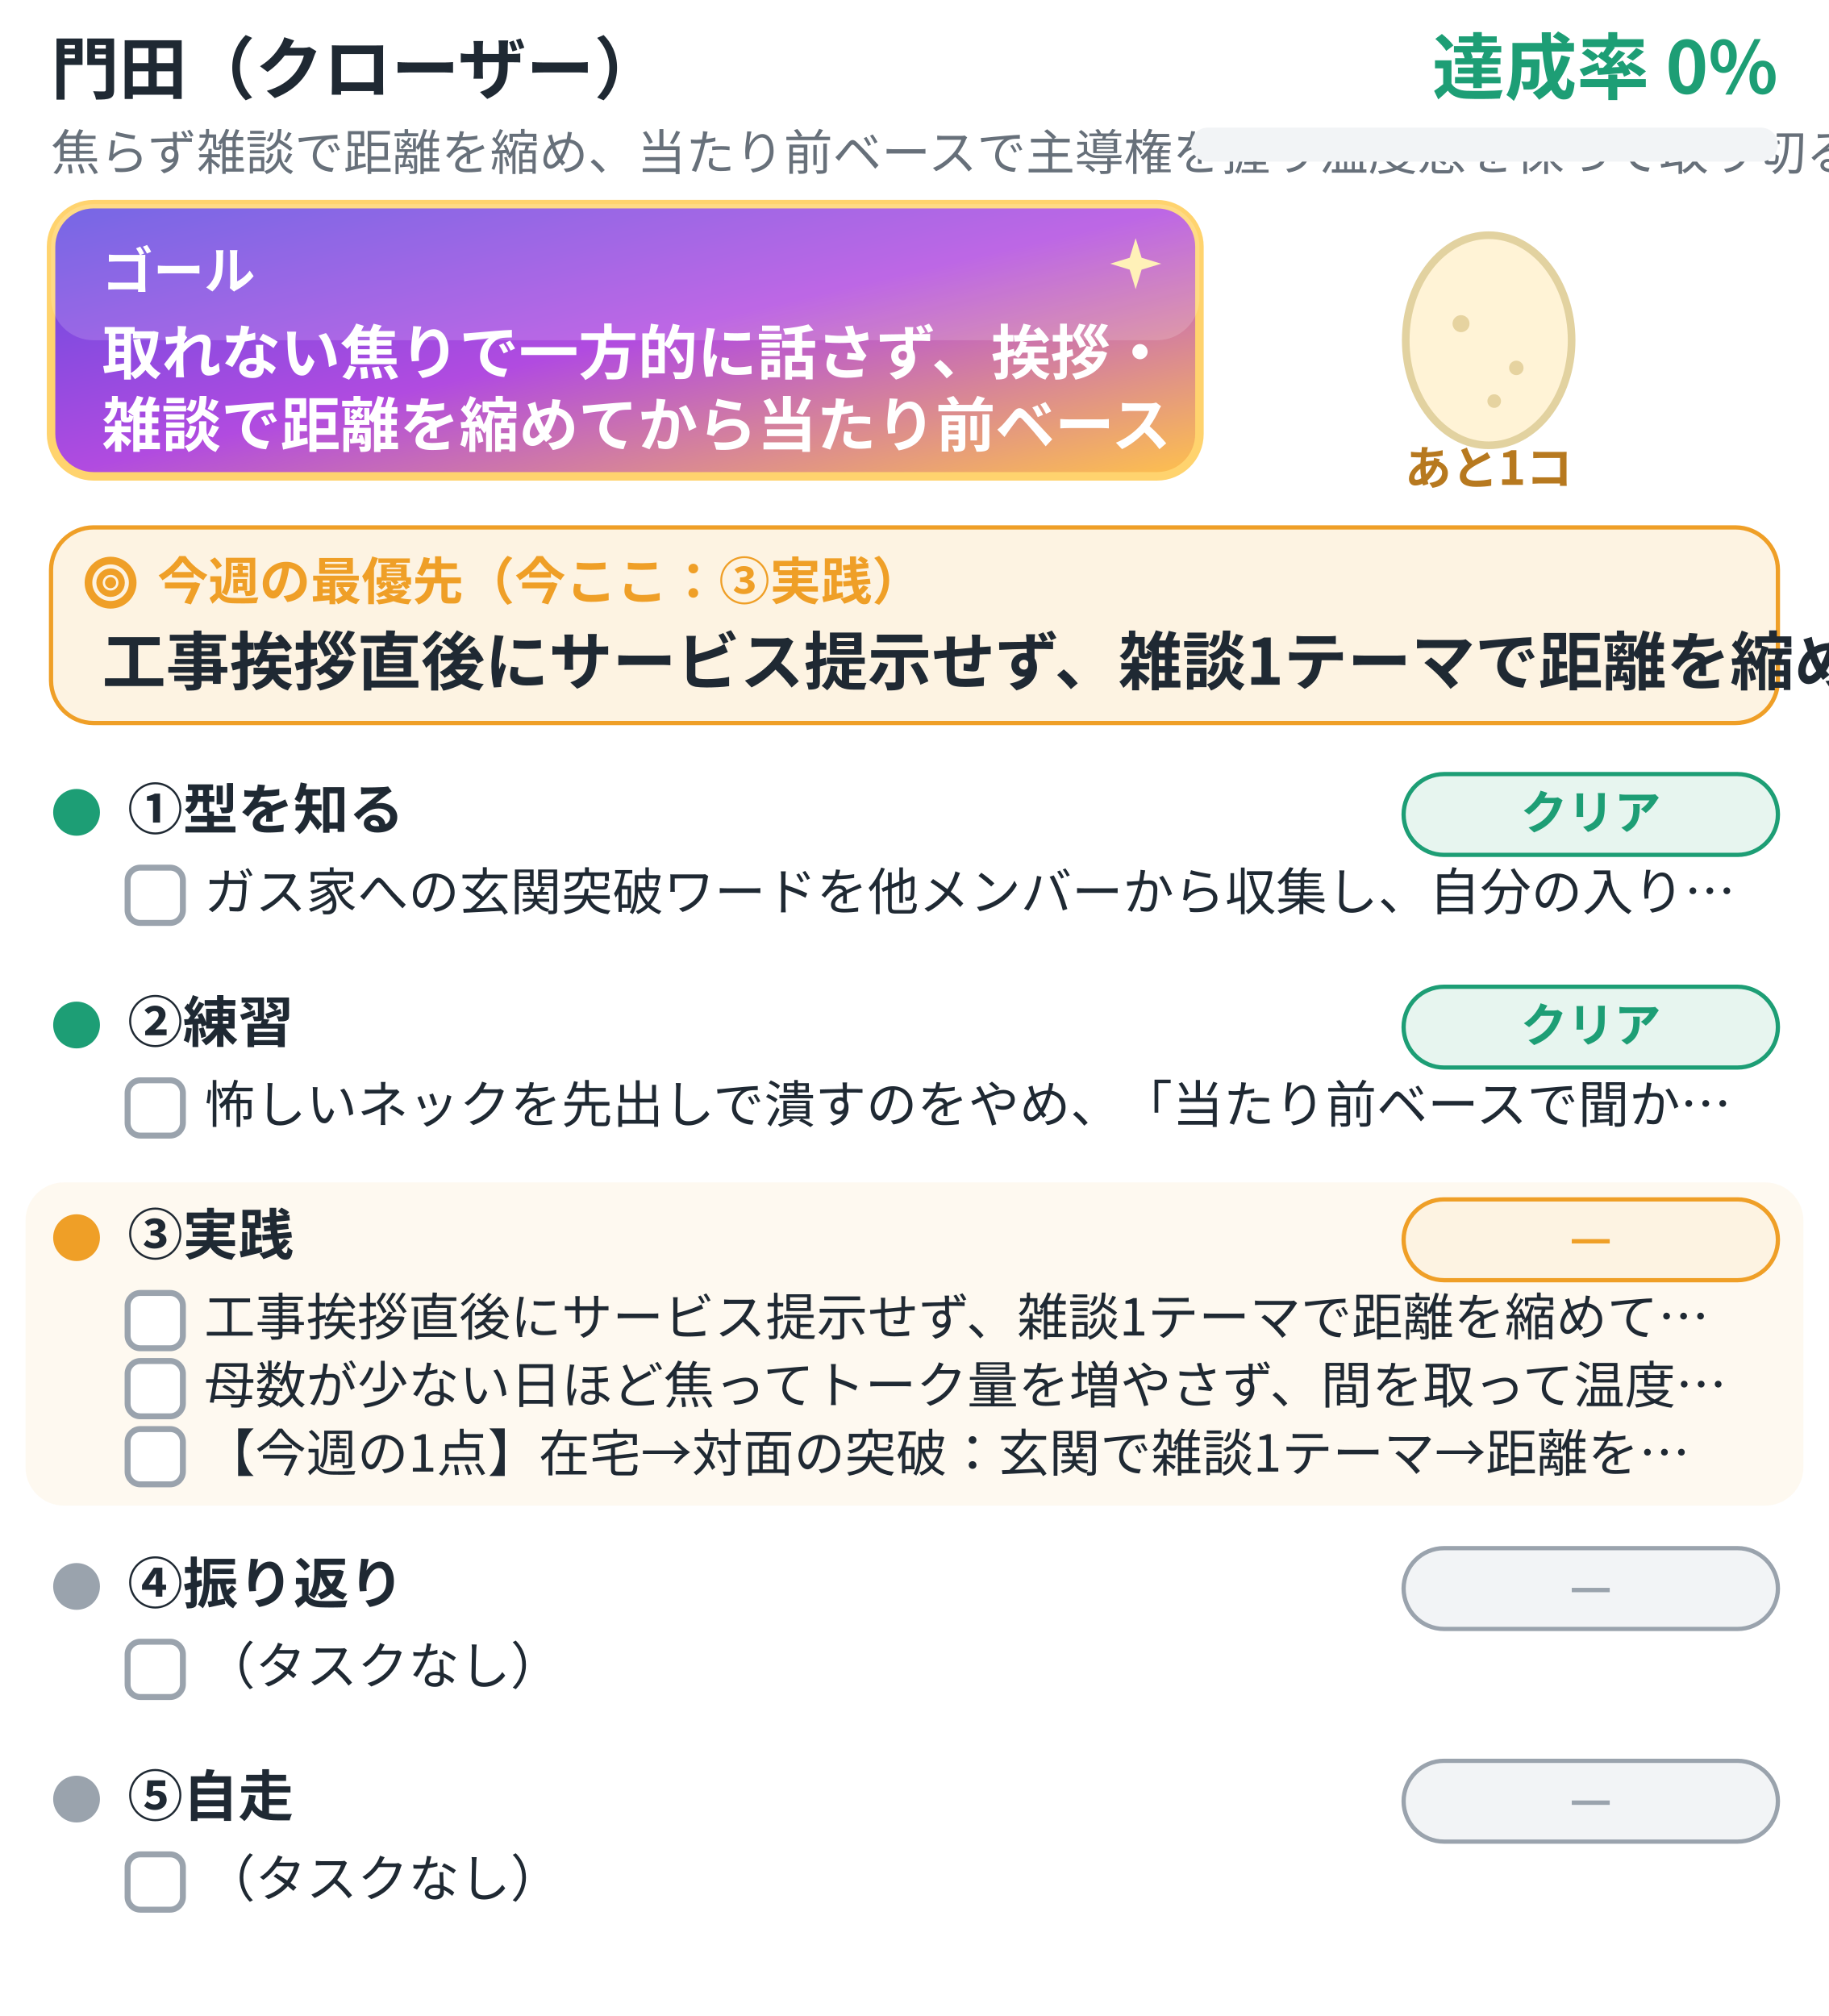
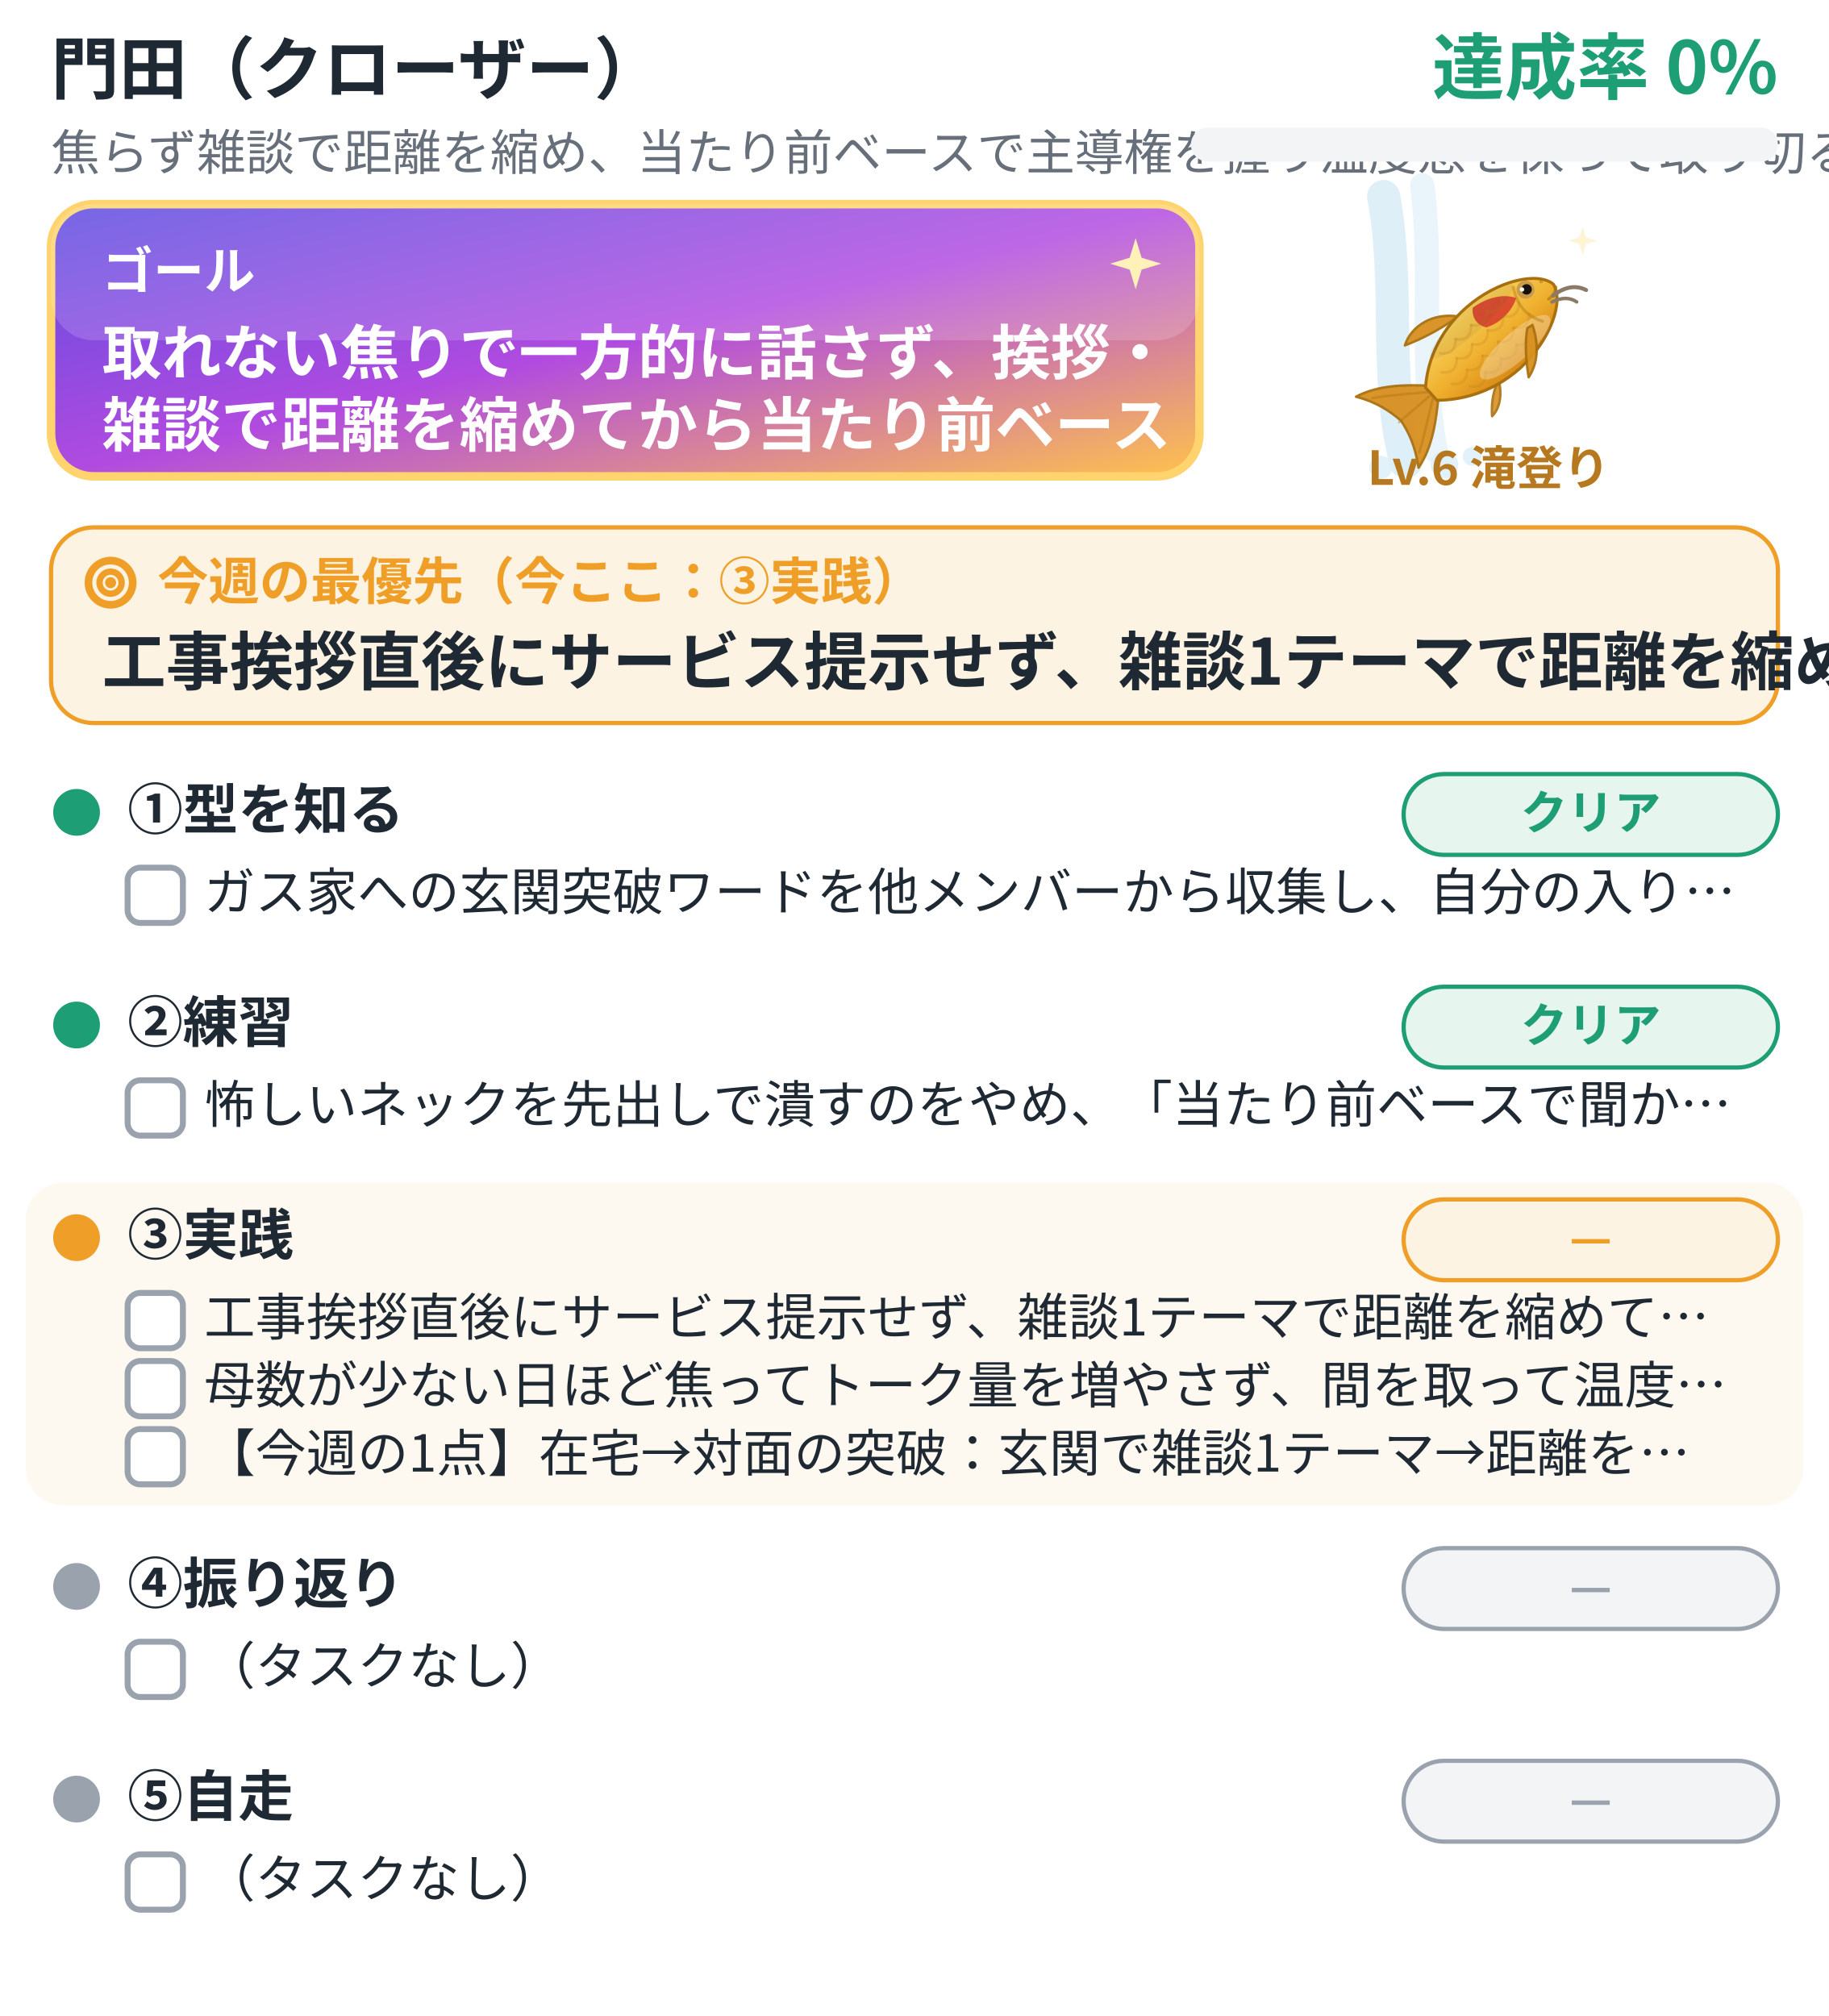
- <svg xmlns="http://www.w3.org/2000/svg" viewBox="0 0 430 474" font-family="Hiragino Sans, 'Noto Sans CJK JP', 'Yu Gothic', sans-serif" width="430" height="474">
+ <svg xmlns="http://www.w3.org/2000/svg" viewBox="0 0 430 474" font-family="Hiragino Sans, 'Noto Sans CJK JP', 'Yu Gothic', IPAGothic, sans-serif" width="430" height="474">
  <defs>
    <linearGradient id="goalGrad" x1="0" y1="0" x2="1" y2="1">
      <stop offset="0" stop-color="#5B4BE0" />
      <stop offset="0.5" stop-color="#B14BE0" />
      <stop offset="1" stop-color="#FFC24B" />
    </linearGradient>
    <linearGradient id="phx" x1="0" y1="0" x2="0" y2="1">
      <stop offset="0" stop-color="#FFE259" />
      <stop offset="0.5" stop-color="#FF9A00" />
      <stop offset="1" stop-color="#FF3D00" />
    </linearGradient>
    <linearGradient id="phx2" x1="0" y1="0" x2="0" y2="1">
      <stop offset="0" stop-color="#FFF0A0" />
      <stop offset="1" stop-color="#FF7A00" />
    </linearGradient>
    <linearGradient id="hen" x1="0" y1="0" x2="1" y2="1">
      <stop offset="0" stop-color="#37C9B0" />
      <stop offset="0.6" stop-color="#3DA0E8" />
      <stop offset="1" stop-color="#7A5BE0" />
    </linearGradient>
    <linearGradient id="pcock" x1="0" y1="0" x2="0" y2="1">
      <stop offset="0" stop-color="#2BD0C0" />
      <stop offset="0.55" stop-color="#2E8FD0" />
      <stop offset="1" stop-color="#2E4BB0" />
    </linearGradient>
    <linearGradient id="gold" x1="0" y1="0" x2="0" y2="1">
      <stop offset="0" stop-color="#FFF0A8" />
      <stop offset="0.5" stop-color="#F2C230" />
      <stop offset="1" stop-color="#C8901A" />
    </linearGradient>
+     <linearGradient id="fishBlu" x1="0" y1="0" x2="0" y2="1">
+       <stop offset="0" stop-color="#6FA9CC" />
+       <stop offset="0.55" stop-color="#A8CFE3" />
+       <stop offset="1" stop-color="#E4F1F7" />
+     </linearGradient>
+     <linearGradient id="fishWht" x1="0" y1="0" x2="0" y2="1">
+       <stop offset="0" stop-color="#FFFFFF" />
+       <stop offset="0.6" stop-color="#F2F4F5" />
+       <stop offset="1" stop-color="#D8DFE4" />
+     </linearGradient>
+     <linearGradient id="fishGld" x1="0" y1="0" x2="0" y2="1">
+       <stop offset="0" stop-color="#F8D25C" />
+       <stop offset="0.55" stop-color="#EFAF2E" />
+       <stop offset="1" stop-color="#D88A15" />
+     </linearGradient>
+     <linearGradient id="drgBlu" x1="0" y1="0" x2="1" y2="1">
+       <stop offset="0" stop-color="#55D0CF" />
+       <stop offset="0.5" stop-color="#2E86C8" />
+       <stop offset="1" stop-color="#4353C0" />
+     </linearGradient>
+     <linearGradient id="drgGld" x1="0" y1="0" x2="0" y2="1">
+       <stop offset="0" stop-color="#F9DC74" />
+       <stop offset="0.45" stop-color="#EEB53A" />
+       <stop offset="1" stop-color="#B87A12" />
+     </linearGradient>
+     <linearGradient id="eggG" x1="0" y1="0" x2="0" y2="1">
+       <stop offset="0" stop-color="#FFF9E8" />
+       <stop offset="1" stop-color="#EFD9A8" />
+     </linearGradient>
+     <radialGradient id="glowG">
+       <stop offset="0" stop-color="#FFE9A0" stop-opacity="0.75" />
+       <stop offset="1" stop-color="#FFE9A0" stop-opacity="0" />
+     </radialGradient>
  </defs>
  <rect x="0" y="0" width="430" height="474" fill="#fff" />
  <text x="12" y="22" font-size="16" font-weight="700" fill="#1F2933">門田（クローザー）</text>
  <text x="12" y="40" font-size="11.5" fill="#67707A">焦らず雑談で距離を縮め、当たり前ベースで主導権を握り温度感を保って取り切る</text>
  <text x="418" y="22" text-anchor="end" font-size="17" font-weight="700" fill="#1D9E75">達成率 0%</text>
  <rect x="280" y="30" width="138" height="8" rx="4" fill="#F2F4F6" />
  <rect x="280" y="30" width="0" height="8" rx="4" fill="#1D9E75" />
  <rect x="12" y="48" width="270" height="64" rx="10" fill="url(#goalGrad)" stroke="#FFD36E" stroke-width="2" />
  <rect x="12" y="48" width="270" height="32.0" rx="10" fill="#fff" opacity="0.16" />
  <text x="24" y="68" font-size="12" font-weight="700" fill="#fff">ゴール</text>
  <polygon points="267.0,56.0 268.4,60.6 273.0,62.0 268.4,63.4 267.0,68.0 265.6,63.4 261.0,62.0 265.6,60.6" fill="#FFF1B8" />
  <text x="24" y="88" font-size="14" font-weight="600" fill="#fff">取れない焦りで一方的に話さず、挨拶・</text>
  <text x="24" y="105" font-size="14" font-weight="600" fill="#fff">雑談で距離を縮めてから当たり前ベース</text>
-   <ellipse cx="350.0" cy="80.0" rx="19.5" ry="24.7" fill="#FFF3D6" />
-   <ellipse cx="350.0" cy="80.0" rx="19.5" ry="24.7" fill="none" stroke="#E2D2A0" stroke-width="1.8" />
-   <circle cx="343.5" cy="76.1" r="2.0" fill="#E6D3A0" />
-   <circle cx="356.5" cy="86.5" r="1.7" fill="#E6D3A0" />
-   <circle cx="351.3" cy="94.3" r="1.6" fill="#E6D3A0" />
-   <text x="350" y="114" text-anchor="middle" font-size="11" font-weight="700" fill="#B7791F">あと1コ</text>
+   <g transform="translate(350,80) scale(1.3)">
+     <path d="M-19,-26 C-16,-10 -19,6 -15,22" fill="none" stroke="#BFE0F2" stroke-width="6" stroke-linecap="round" stroke-linejoin="round" opacity="0.5" />
+     <path d="M-12,-28 C-10,-12 -12.6,4 -9.6,20" fill="none" stroke="#CFE8F6" stroke-width="4.4" stroke-linecap="round" stroke-linejoin="round" opacity="0.45" />
+     <circle cx="-15" cy="20" r="3.2" fill="#DDF0FA" opacity="0.85" />
+     <circle cx="-8" cy="22.5" r="2.5" fill="#DDF0FA" opacity="0.85" />
+     <circle cx="-19.5" cy="23" r="2.1" fill="#DDF0FA" opacity="0.85" />
+     <circle cx="-3" cy="21" r="1.7" fill="#DDF0FA" opacity="0.85" />
+     <g transform="rotate(-42) scale(0.9)">
+       <path d="M-14.8,-1 C-18.6,-4.8 -22.6,-8.2 -27.4,-9.4 C-24.9,-5.6 -24.3,-2.6 -23.9,0.2 C-24.3,2.9 -25.1,5.8 -27.6,9.6 C-22.7,8.4 -18.6,4.9 -14.8,1.4 Z" fill="#D89020" stroke="#A9700F" stroke-width="0.5" stroke-linecap="round" stroke-linejoin="round" opacity="0.95" />
+       <path d="M-16,-0.4 C-19.5,-3 -22.4,-5.3 -25.2,-7" fill="none" stroke="#A9700F" stroke-width="0.5" stroke-linecap="round" stroke-linejoin="round" opacity="0.4" />
+       <path d="M-16.4,0.4 C-19.8,0.3 -22,0.2 -24.4,0.2" fill="none" stroke="#A9700F" stroke-width="0.5" stroke-linecap="round" stroke-linejoin="round" opacity="0.4" />
+       <path d="M-16,1.1 C-19.5,3.4 -22.3,5.5 -25.4,7.4" fill="none" stroke="#A9700F" stroke-width="0.5" stroke-linecap="round" stroke-linejoin="round" opacity="0.4" />
+       <path d="M-1.4,-7.7 C-4.6,-11.6 -9.6,-12.6 -13.2,-10.5 C-9.9,-9.2 -5.8,-8.2 -2.6,-7.8 Z" fill="#D89020" stroke="#A9700F" stroke-width="0.5" stroke-linecap="round" stroke-linejoin="round" opacity="0.95" />
+       <path d="M-4.2,7.9 C-5.8,10.5 -7.9,11.7 -9.7,11.8 C-8.1,9.8 -6.6,8.6 -5,7.8 Z" fill="#D89020" stroke="#A9700F" stroke-width="0.5" stroke-linecap="round" stroke-linejoin="round" opacity="0.9" />
+       <path d="M17.2,0.3 C16.6,-3.6 9.5,-7.8 1,-7.9 C-6.8,-8 -12.6,-4.6 -15.8,-1.4 L-15.8,2 C-12.6,4.9 -6.8,8.4 1,8.4 C9.5,8.3 16.6,4.2 17.2,0.3 Z" fill="url(#fishGld)" stroke="#A9700F" stroke-width="0.6" stroke-linecap="round" stroke-linejoin="round" />
+       <path d="M2,-7 C5.8,-6.6 8.6,-4.8 9.8,-2.6 C7.4,-1.2 4.2,-1 1.4,-2.2 C0.2,-3.9 0.6,-5.8 2,-7 Z" fill="#D8402C" opacity="0.9" />
+       <path d="M-9,-4.6 q2.1,2.4 4.2,0" fill="none" stroke="#B87A12" stroke-width="0.55" stroke-linecap="round" stroke-linejoin="round" opacity="0.22" />
+       <path d="M-4.8,-4.6 q2.1,2.4 4.2,0" fill="none" stroke="#B87A12" stroke-width="0.55" stroke-linecap="round" stroke-linejoin="round" opacity="0.22" />
+       <path d="M-0.6,-4.6 q2.1,2.4 4.2,0" fill="none" stroke="#B87A12" stroke-width="0.55" stroke-linecap="round" stroke-linejoin="round" opacity="0.22" />
+       <path d="M3.6,-4.6 q2.1,2.4 4.2,0" fill="none" stroke="#B87A12" stroke-width="0.55" stroke-linecap="round" stroke-linejoin="round" opacity="0.22" />
+       <path d="M-11.4,-1.6 q2.1,2.4 4.2,0" fill="none" stroke="#B87A12" stroke-width="0.55" stroke-linecap="round" stroke-linejoin="round" opacity="0.22" />
+       <path d="M-7.2,-1.6 q2.1,2.4 4.2,0" fill="none" stroke="#B87A12" stroke-width="0.55" stroke-linecap="round" stroke-linejoin="round" opacity="0.22" />
+       <path d="M-3,-1.6 q2.1,2.4 4.2,0" fill="none" stroke="#B87A12" stroke-width="0.55" stroke-linecap="round" stroke-linejoin="round" opacity="0.22" />
+       <path d="M1.2,-1.6 q2.1,2.4 4.2,0" fill="none" stroke="#B87A12" stroke-width="0.55" stroke-linecap="round" stroke-linejoin="round" opacity="0.22" />
+       <path d="M5.4,-1.6 q2.1,2.4 4.2,0" fill="none" stroke="#B87A12" stroke-width="0.55" stroke-linecap="round" stroke-linejoin="round" opacity="0.22" />
+       <path d="M-11.4,1.5 q2.1,2.4 4.2,0" fill="none" stroke="#B87A12" stroke-width="0.55" stroke-linecap="round" stroke-linejoin="round" opacity="0.22" />
+       <path d="M-7.2,1.5 q2.1,2.4 4.2,0" fill="none" stroke="#B87A12" stroke-width="0.55" stroke-linecap="round" stroke-linejoin="round" opacity="0.22" />
+       <path d="M-3,1.5 q2.1,2.4 4.2,0" fill="none" stroke="#B87A12" stroke-width="0.55" stroke-linecap="round" stroke-linejoin="round" opacity="0.22" />
+       <path d="M1.2,1.5 q2.1,2.4 4.2,0" fill="none" stroke="#B87A12" stroke-width="0.55" stroke-linecap="round" stroke-linejoin="round" opacity="0.22" />
+       <path d="M5.4,1.5 q2.1,2.4 4.2,0" fill="none" stroke="#B87A12" stroke-width="0.55" stroke-linecap="round" stroke-linejoin="round" opacity="0.22" />
+       <path d="M-9,4.4 q2.1,2.4 4.2,0" fill="none" stroke="#B87A12" stroke-width="0.55" stroke-linecap="round" stroke-linejoin="round" opacity="0.22" />
+       <path d="M-4.8,4.4 q2.1,2.4 4.2,0" fill="none" stroke="#B87A12" stroke-width="0.55" stroke-linecap="round" stroke-linejoin="round" opacity="0.22" />
+       <path d="M-0.6,4.4 q2.1,2.4 4.2,0" fill="none" stroke="#B87A12" stroke-width="0.55" stroke-linecap="round" stroke-linejoin="round" opacity="0.22" />
+       <path d="M3.6,4.4 q2.1,2.4 4.2,0" fill="none" stroke="#B87A12" stroke-width="0.55" stroke-linecap="round" stroke-linejoin="round" opacity="0.22" />
+       <ellipse cx="0" cy="-5.2" rx="11" ry="2.4" fill="#1F2933" opacity="0.06" />
+       <ellipse cx="3" cy="4.6" rx="9.2" ry="2.8" fill="#FFFFFF" opacity="0.28" />
+       <path d="M10.8,-4.6 C8.9,-1.4 8.9,1.6 10.6,4.4" fill="none" stroke="#A9700F" stroke-width="0.6" stroke-linecap="round" stroke-linejoin="round" opacity="0.4" />
+       <path d="M17.2,1.1 C16.4,1.8 15.4,2 14.5,1.9" fill="none" stroke="#A9700F" stroke-width="0.6" stroke-linecap="round" stroke-linejoin="round" opacity="0.6" />
+       <circle cx="15.7" cy="-1.7" r="0.35" fill="#A9700F" opacity="0.5" />
+       <path d="M8.6,3.6 C6.8,7.7 4.1,10.1 1,10.9 C3.5,7 5.6,4.8 7.4,3.4 Z" fill="#D89020" stroke="#A9700F" stroke-width="0.5" stroke-linecap="round" stroke-linejoin="round" opacity="0.95" />
+       <path d="M15.6,2 C18.6,2.2 20.5,3.5 21.3,5.6" fill="none" stroke="#8A7A66" stroke-width="0.8" stroke-linecap="round" stroke-linejoin="round" />
+       <path d="M14.6,2.8 C16.7,3.4 17.9,4.5 18.3,6.1" fill="none" stroke="#8A7A66" stroke-width="0.7" stroke-linecap="round" stroke-linejoin="round" />
+       <circle cx="12.3" cy="-2.6" r="1.8" fill="#C89A4A" />
+       <circle cx="12.5" cy="-2.5" r="1.05" fill="#17110B" />
+       <circle cx="11.8" cy="-3.1" r="0.45" fill="#FFFFFF" opacity="0.95" />
+     </g>
+     <polygon points="17.0,-20.6 17.6,-18.6 19.6,-18.0 17.6,-17.4 17.0,-15.4 16.4,-17.4 14.4,-18.0 16.4,-18.6" fill="#FFF3D6" />
+   </g>
+   <text x="350" y="114" text-anchor="middle" font-size="11" font-weight="700" fill="#B7791F">Lv.6 滝登り</text>
  <rect x="12" y="124" width="406" height="46" rx="10" fill="#FDF3E2" stroke="#EF9F27" />
  <circle cx="26" cy="137" r="5.2" fill="none" stroke="#EF9F27" stroke-width="1.8" />
  <circle cx="26" cy="137" r="2.6" fill="none" stroke="#EF9F27" stroke-width="1.5" />
  <circle cx="26" cy="137" r="1.3" fill="#EF9F27" />
  <text x="37" y="141" font-size="12" font-weight="700" fill="#EF9F27">今週の最優先（今ここ：③実践）</text>
  <text x="24" y="161" font-size="15" font-weight="700" fill="#1F2933">工事挨拶直後にサービス提示せず、雑談1テーマで距離を縮めて…</text>
  <circle cx="18" cy="191" r="5.5" fill="#1D9E75" />
  <text x="30" y="195" font-size="13" font-weight="700" fill="#1F2933">①型を知る</text>
  <rect x="330" y="182" width="88" height="19" rx="9.5" fill="#E7F5EF" stroke="#1D9E75" />
  <text x="374" y="195" text-anchor="middle" font-size="11" font-weight="700" fill="#1D9E75">クリア</text>
  <rect x="30" y="204" width="13" height="13" rx="3" fill="#fff" stroke="#9AA3AD" stroke-width="1.4" />
  <text x="48" y="214" font-size="12" fill="#1F2933">ガス家への玄関突破ワードを他メンバーから収集し、自分の入り…</text>
  <circle cx="18" cy="241" r="5.5" fill="#1D9E75" />
  <text x="30" y="245" font-size="13" font-weight="700" fill="#1F2933">②練習</text>
  <rect x="330" y="232" width="88" height="19" rx="9.5" fill="#E7F5EF" stroke="#1D9E75" />
  <text x="374" y="245" text-anchor="middle" font-size="11" font-weight="700" fill="#1D9E75">クリア</text>
  <rect x="30" y="254" width="13" height="13" rx="3" fill="#fff" stroke="#9AA3AD" stroke-width="1.4" />
  <text x="48" y="264" font-size="12" fill="#1F2933">怖しいネックを先出しで潰すのをやめ、「当たり前ベースで聞か…</text>
  <rect x="6" y="278" width="418" height="76" rx="9" fill="#FDF3E2" opacity="0.5" />
  <circle cx="18" cy="291" r="5.5" fill="#EF9F27" />
  <text x="30" y="295" font-size="13" font-weight="700" fill="#1F2933">③実践</text>
  <rect x="330" y="282" width="88" height="19" rx="9.5" fill="#FDF3E2" stroke="#EF9F27" />
  <text x="374" y="295" text-anchor="middle" font-size="11" font-weight="700" fill="#EF9F27">—</text>
  <rect x="30" y="304" width="13" height="13" rx="3" fill="#fff" stroke="#9AA3AD" stroke-width="1.4" />
  <text x="48" y="314" font-size="12" fill="#1F2933">工事挨拶直後にサービス提示せず、雑談1テーマで距離を縮めて…</text>
  <rect x="30" y="320" width="13" height="13" rx="3" fill="#fff" stroke="#9AA3AD" stroke-width="1.4" />
  <text x="48" y="330" font-size="12" fill="#1F2933">母数が少ない日ほど焦ってトーク量を増やさず、間を取って温度…</text>
  <rect x="30" y="336" width="13" height="13" rx="3" fill="#fff" stroke="#9AA3AD" stroke-width="1.4" />
  <text x="48" y="346" font-size="12" fill="#1F2933">【今週の1点】在宅→対面の突破：玄関で雑談1テーマ→距離を…</text>
  <circle cx="18" cy="373" r="5.5" fill="#9AA3AD" />
  <text x="30" y="377" font-size="13" font-weight="700" fill="#1F2933">④振り返り</text>
  <rect x="330" y="364" width="88" height="19" rx="9.5" fill="#F2F4F6" stroke="#9AA3AD" />
  <text x="374" y="377" text-anchor="middle" font-size="11" font-weight="700" fill="#9AA3AD">—</text>
  <rect x="30" y="386" width="13" height="13" rx="3" fill="#fff" stroke="#9AA3AD" stroke-width="1.4" />
  <text x="48" y="396" font-size="12" fill="#1F2933">（タスクなし）</text>
  <circle cx="18" cy="423" r="5.5" fill="#9AA3AD" />
  <text x="30" y="427" font-size="13" font-weight="700" fill="#1F2933">⑤自走</text>
  <rect x="330" y="414" width="88" height="19" rx="9.5" fill="#F2F4F6" stroke="#9AA3AD" />
  <text x="374" y="427" text-anchor="middle" font-size="11" font-weight="700" fill="#9AA3AD">—</text>
  <rect x="30" y="436" width="13" height="13" rx="3" fill="#fff" stroke="#9AA3AD" stroke-width="1.4" />
  <text x="48" y="446" font-size="12" fill="#1F2933">（タスクなし）</text>
</svg>
